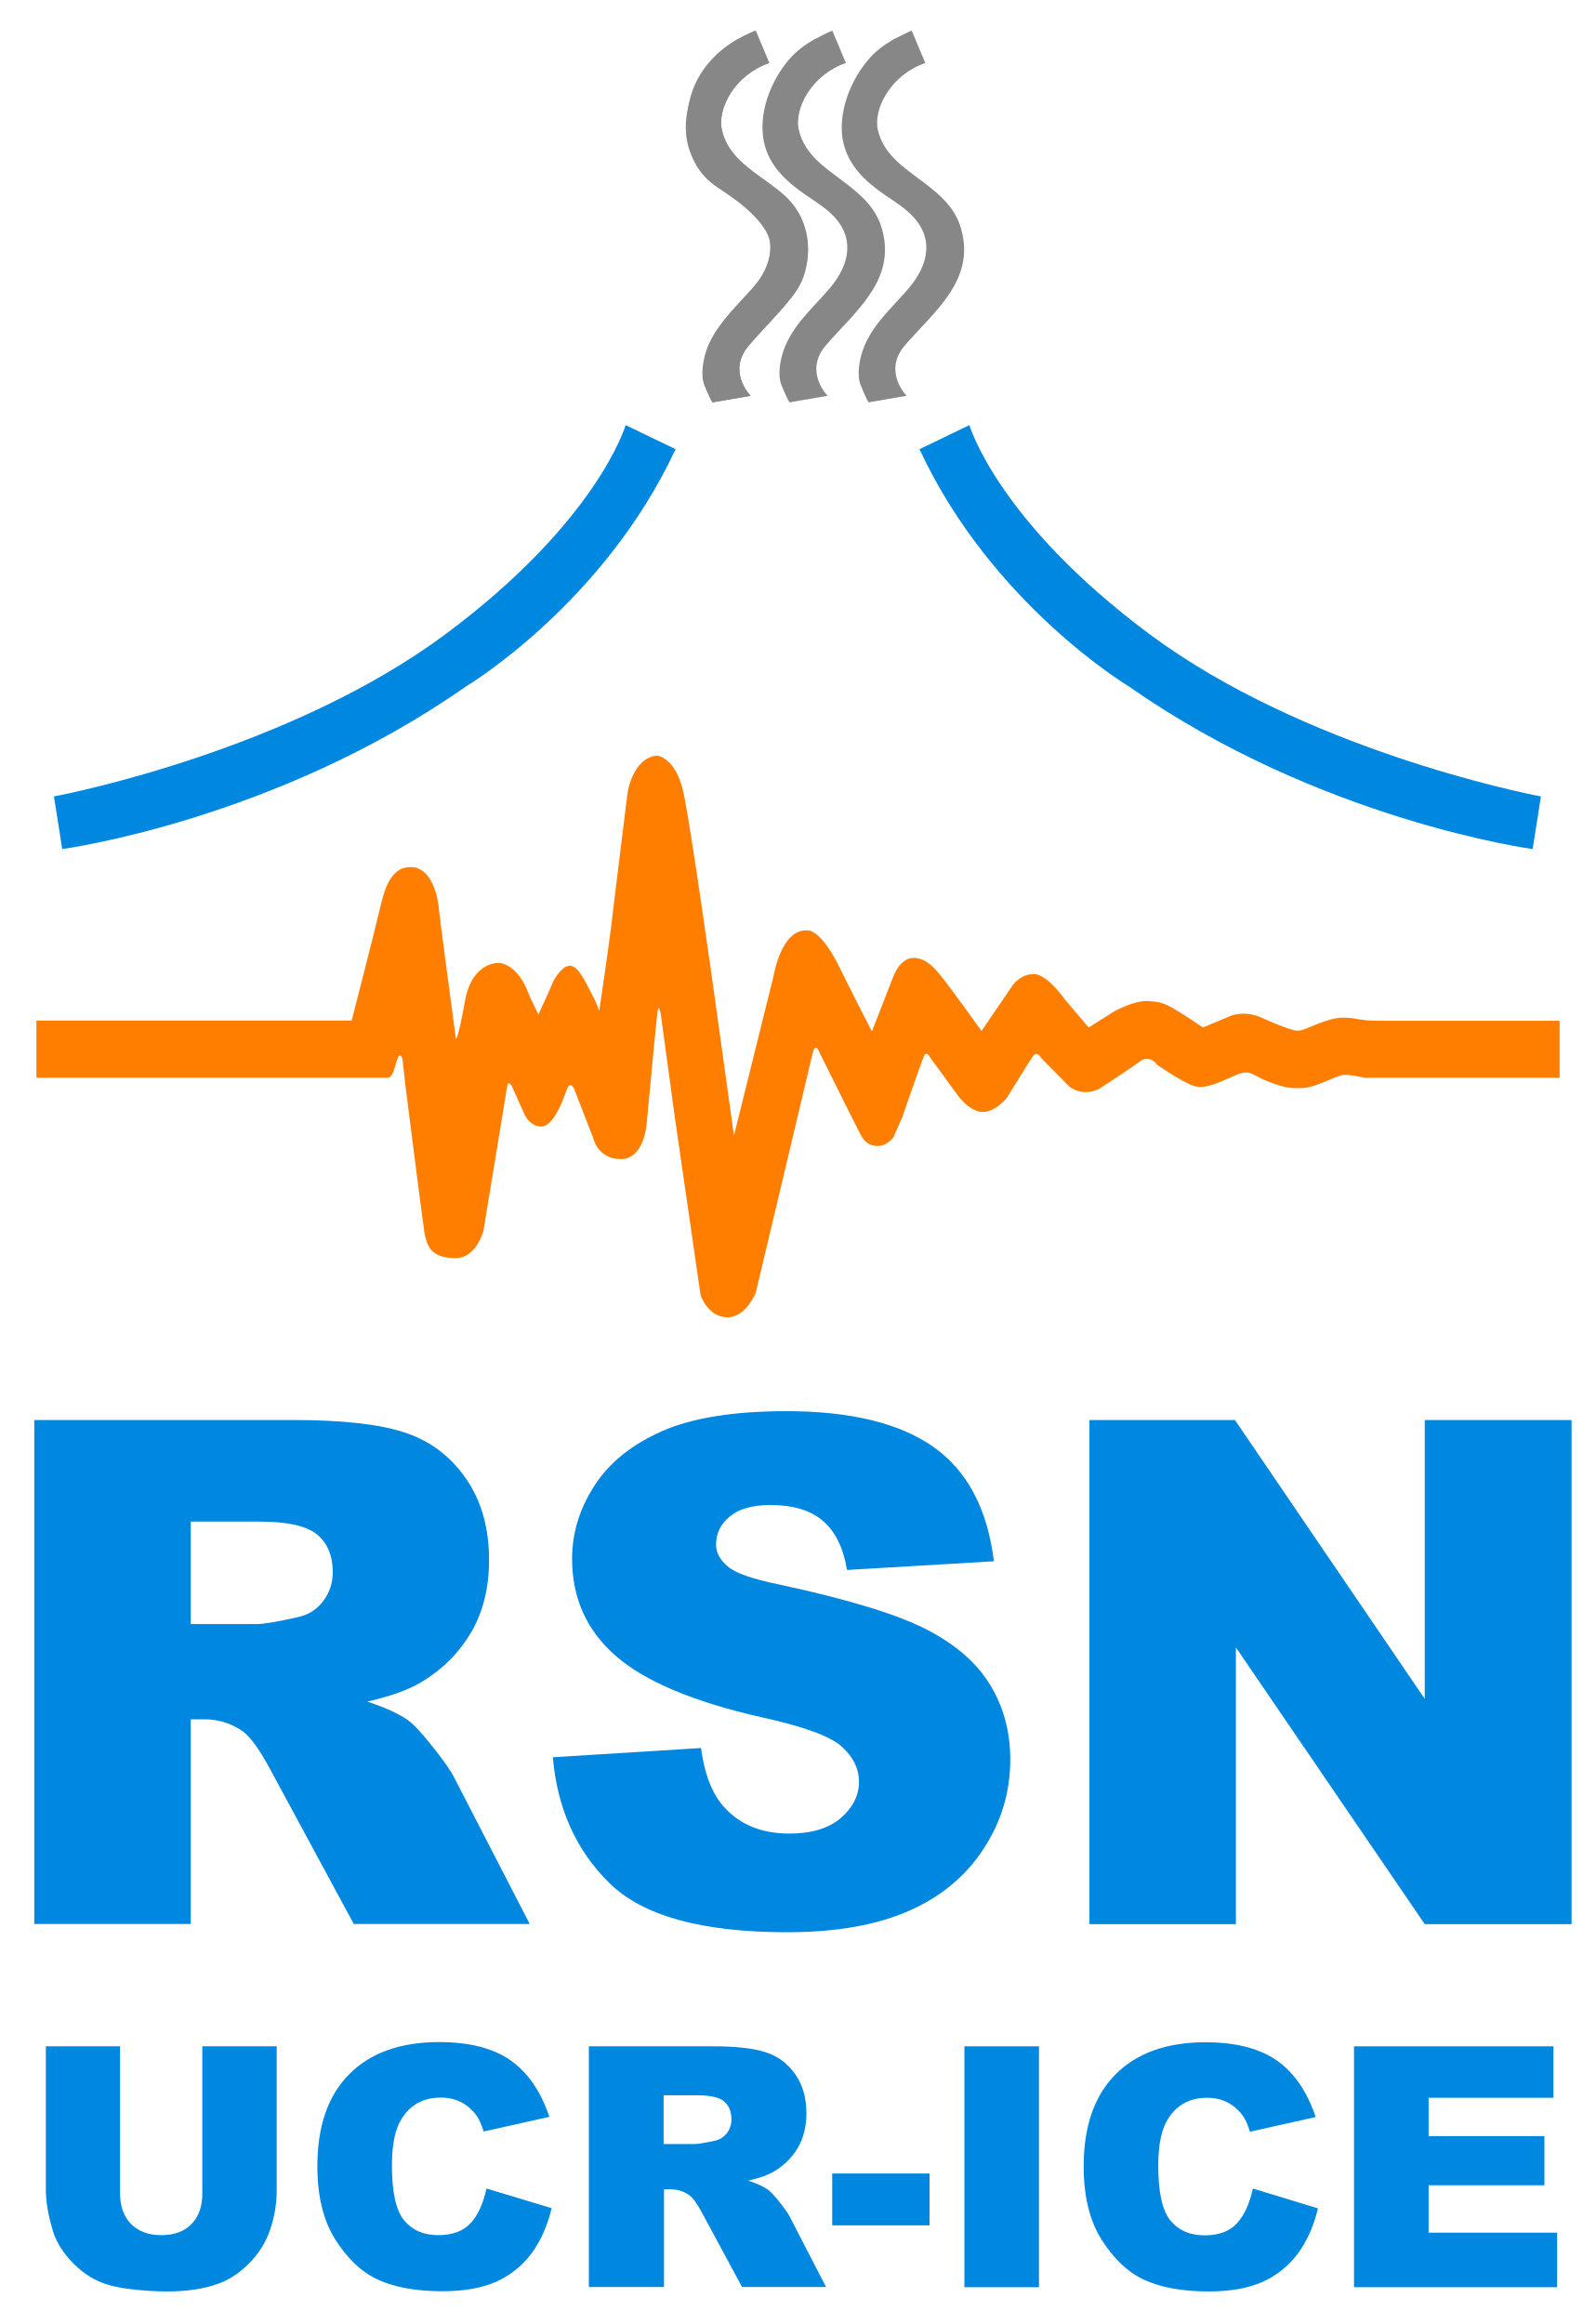
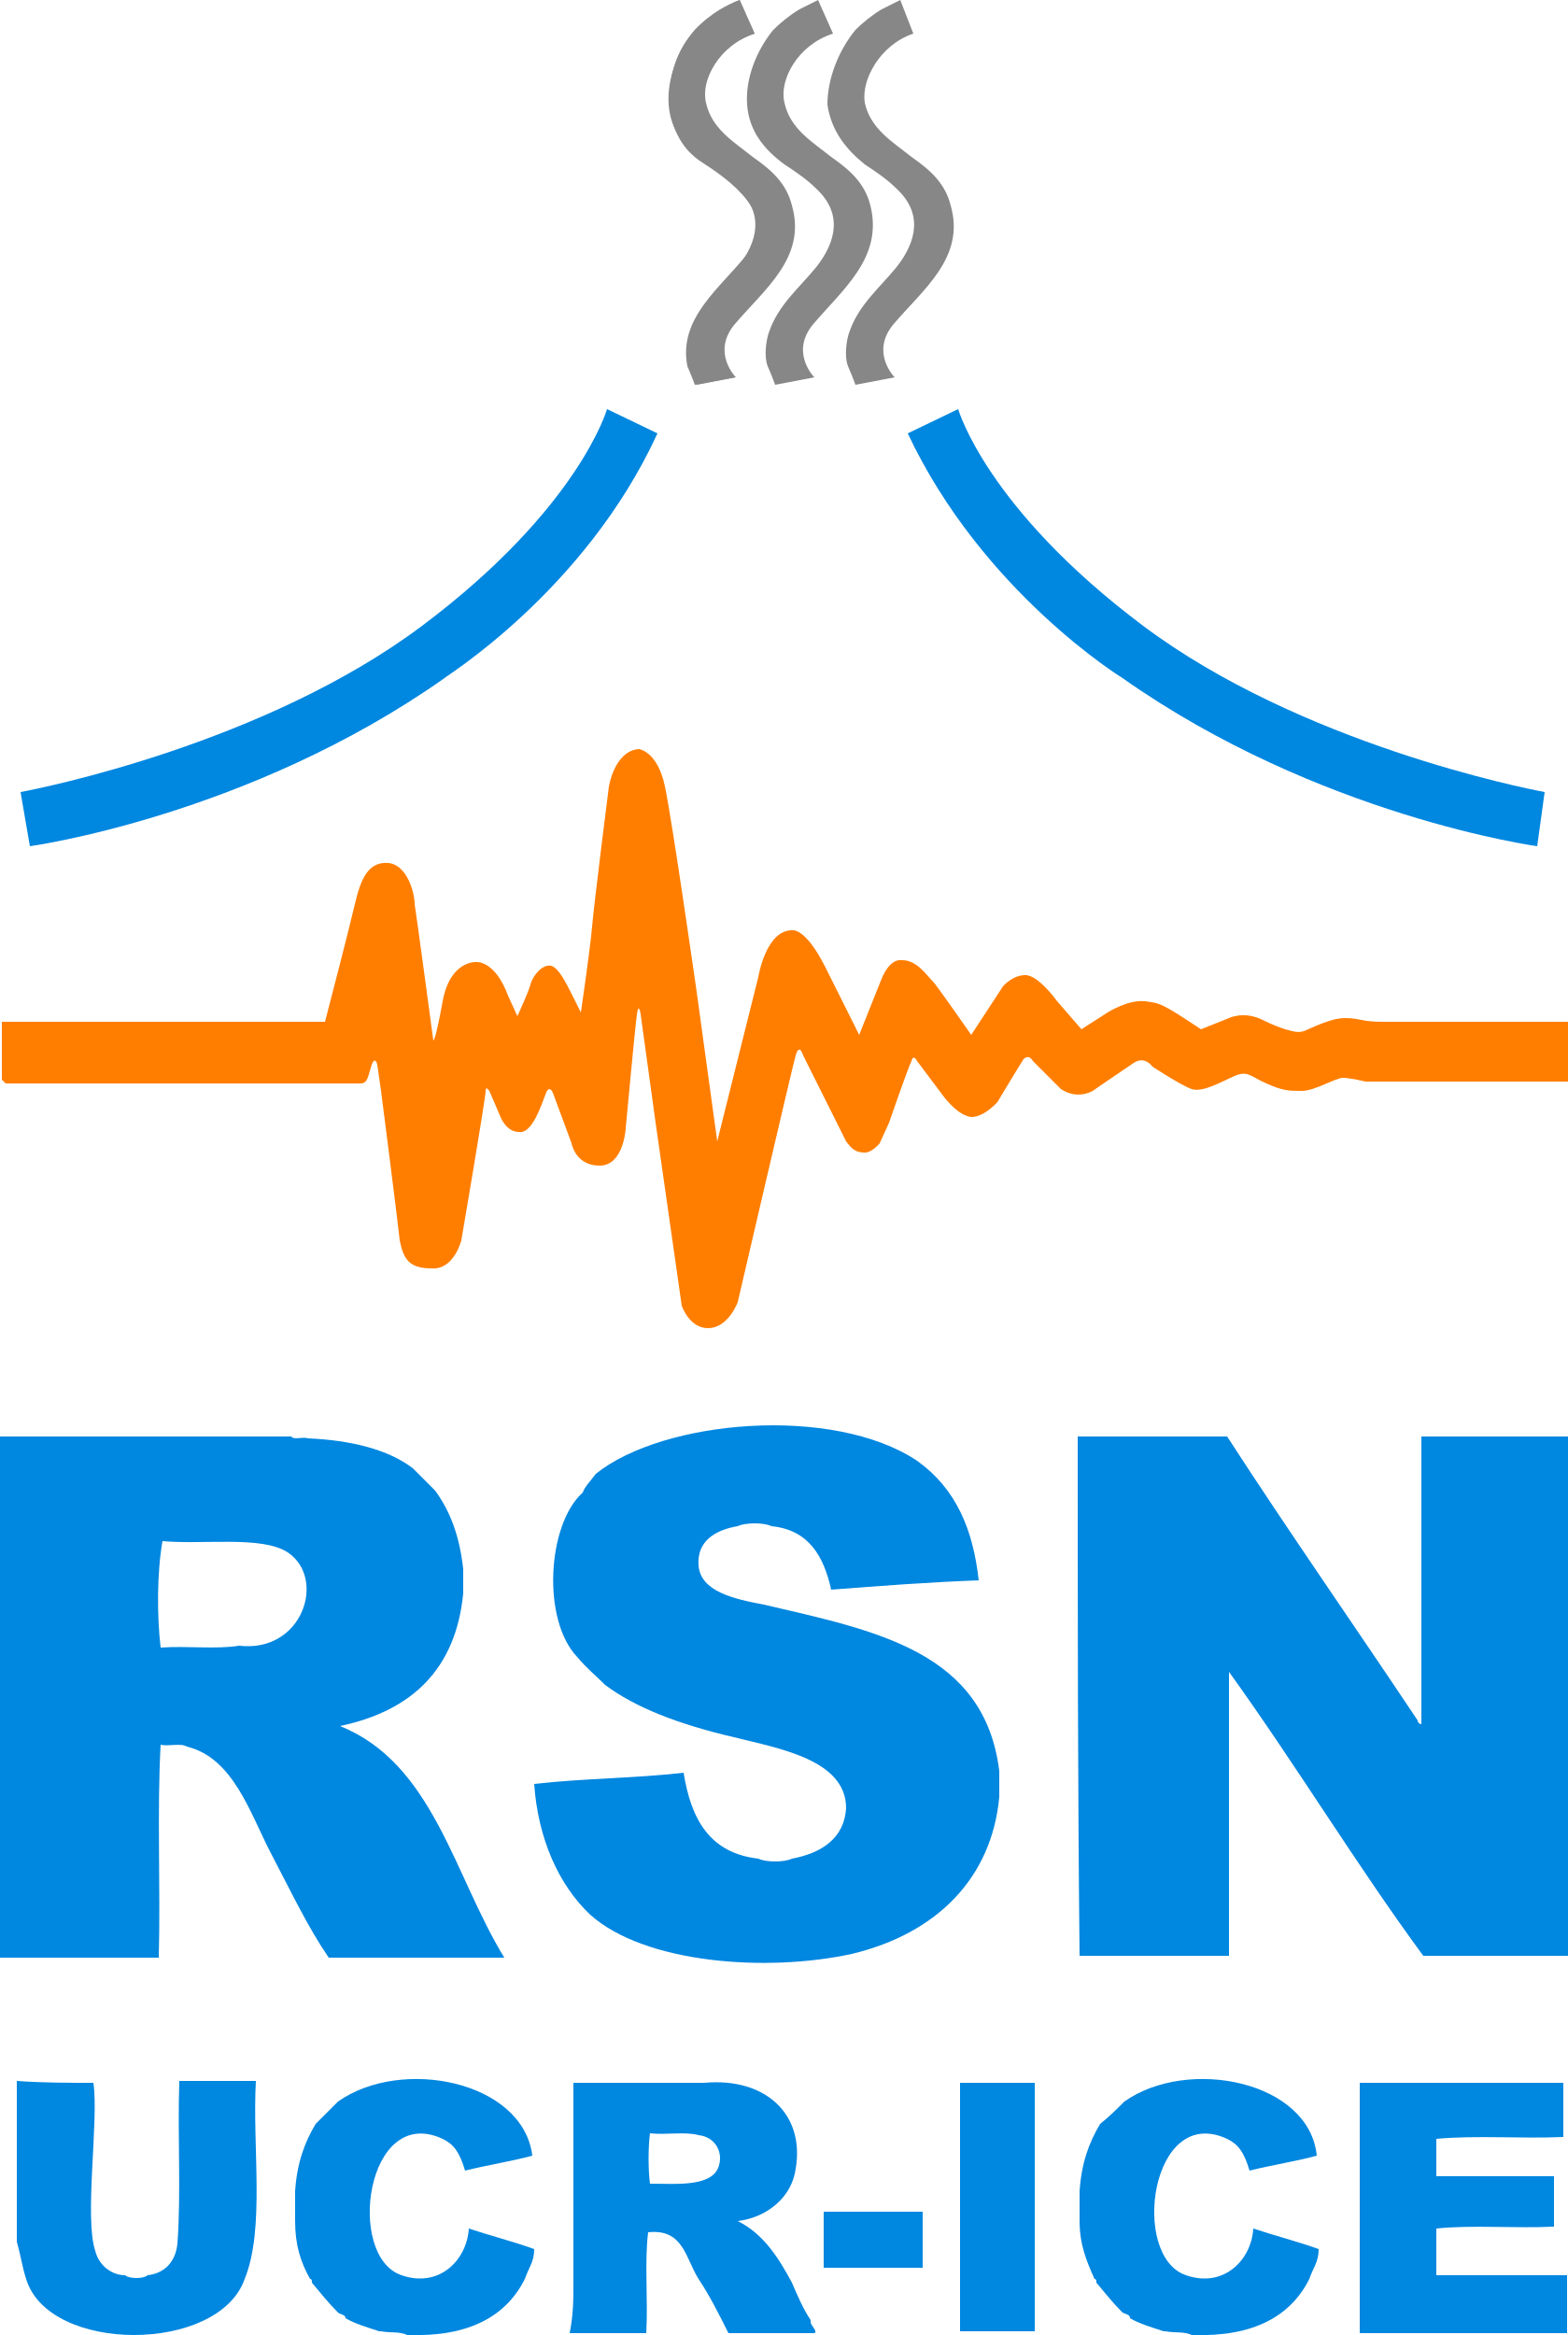
- <svg xmlns="http://www.w3.org/2000/svg" version="1.1" id="Layer_1" x="0px" y="0px" viewBox="0 0 828.1 1206" style="enable-background:new 0 0 828.1 1206;" xml:space="preserve">
+ <svg xmlns="http://www.w3.org/2000/svg" version="1.1" id="Layer_1" x="0px" y="0px" viewBox="-261 333 83.9 125" style="enable-background:new -261 333 83.9 125;" xml:space="preserve">
  <style type="text/css">
- 	.st0{fill-rule:evenodd;clip-rule:evenodd;fill:#878787;}
- 	.st1{fill-rule:evenodd;clip-rule:evenodd;fill:#0087E0;}
- 	.st2{fill-rule:evenodd;clip-rule:evenodd;fill:#FF7E00;}
- 	.st3{fill:#0087E0;}
+ 	.st0{fill:#878787;}
+ 	.st1{fill:#0087E0;}
+ 	.st2{fill:#FF7E00;}
</style>
  <g>
-     <path class="st0" d="M399.2,32.7l-7-16.7c0,0-32.5,10.2-35.4,43c0,0-5.1,24.9,15.8,38.4c20.9,13.4,36.5,29.2,22.9,46.3   c-13.6,17-34.7,31.7-29.9,56c0,0,2.5,6.3,4.2,9.1l19.8-3.4c0,0-12.6-12.7-0.8-26.3c11.8-13.7,22.3-23,26.8-32.1   c4.5-9.1,8-30.2-8-45.2c0,0-3.6-3.5-12.8-9.8c-9.2-6.3-17.6-13.3-20.1-24.5C372.1,56.4,381.3,38.8,399.2,32.7z" />
-     <path class="st0" d="M399.2,32.7l-7-16.7c-0.2-0.4-9.3,4.4-9.8,4.6c-4.8,2.8-9.2,6.1-12.8,10.4C361,41.1,355.1,55.4,356,68.7   c0.8,13.1,8.5,22.2,18.5,29.8c5.3,4,11.4,7.4,16.3,11.9c13.3,12.1,10.5,26.6-0.2,39.2c-8.7,10.1-19.3,19.1-23.9,32.1   c-1.8,5-3.2,12.9-1.2,18c0,0,2.5,6.3,4.2,9.1l19.8-3.4c0,0-12.6-12.7-0.8-26.3c15.3-17.7,36.4-33.7,29.1-60   c-3-11-10.6-17.7-19.4-24.4c-9.9-7.5-20.8-14.3-23.8-27.2C372.1,56.4,381.3,38.8,399.2,32.7z" />
-     <path class="st0" d="M439,32.7L432,16c-0.2-0.4-9.3,4.4-9.7,4.6c-4.9,2.8-9.2,6.1-12.9,10.4c-8.6,10.1-14.5,24.4-13.6,37.7   c0.8,13.1,8.5,22.2,18.6,29.8c5.3,4,11.5,7.4,16.4,11.9c13.3,12.1,10.5,26.6-0.2,39.2c-8.6,10.1-19.3,19.1-23.9,32.1   c-1.8,5-3.2,12.9-1.2,18c0,0,2.5,6.3,4.2,9.1l19.8-3.4c0,0-12.6-12.7-0.8-26.3c15.3-17.7,36.4-33.7,29.1-60   c-3-11-10.6-17.7-19.4-24.4c-9.9-7.5-20.8-14.3-23.8-27.2C412,56.4,421.2,38.8,439,32.7z" />
-     <path class="st0" d="M480.2,32.7l-7-16.7c-0.2-0.4-9.3,4.4-9.8,4.6c-4.8,2.8-9.2,6.1-12.8,10.4c-8.6,10.1-14.5,24.4-13.7,37.7   c0.9,13.1,8.5,22.2,18.6,29.8c5.3,4,11.5,7.4,16.3,11.9c13.3,12.1,10.5,26.6-0.2,39.2c-8.6,10.1-19.3,19.1-23.8,32.1   c-1.8,5-3.2,12.9-1.2,18c0,0,2.5,6.3,4.1,9.1l19.8-3.4c0,0-12.6-12.7-0.8-26.3c15.4-17.7,36.4-33.7,29.2-60   c-3-11-10.6-17.7-19.5-24.4c-9.9-7.5-20.8-14.3-23.8-27.2C453.1,56.4,462.4,38.8,480.2,32.7z" />
-     <path class="st1" d="M477.2,233.1l25.9-12.5c0,0,14.4,49.8,93.9,108.8c79.6,59,192.6,82,202.7,83.9l-4.3,27.3   c0,0-110.2-14.8-209.4-84.3C586,356.3,514.6,313.7,477.2,233.1z" />
-     <path class="st1" d="M350.6,233.1l-25.9-12.5c0,0-14.4,49.8-93.9,108.8c-79.6,59-192.7,82-202.8,83.9l4.3,27.3   c0,0,110.2-14.8,209.4-84.3C241.7,356.3,313.1,313.7,350.6,233.1z" />
-     <path class="st2" d="M18.9,558.6v-29h163.6c0,0,12-46.5,14.9-59.1c2.9-12.6,7-21.2,16.7-20.5c9.7,0.7,13,14.7,13.5,20.3   c0.5,5.6,9,68.8,9,68.8s1.1,0.7,4.7-19.6c3.6-20.3,17.2-19.8,17.2-19.8s9.9-0.7,16.2,16.9l4.7,9.9c0,0,5.6-12,7-15.6   c1.4-3.6,5.9-10.4,9.9-9.7c4.1,0.7,7.5,8.3,10.4,13.8c2.9,5.4,4.3,9.5,4.3,9.5s4.7-31.6,6.1-43.1c1.3-11.5,8.6-70.1,8.6-70.1   s2.7-18.3,15.5-19.2c0,0,9.6,1.1,13.5,19.2c3.9,18,15.8,103.3,15.8,103.3l10.4,74.7l20.6-83c0,0,3.8-23.7,16.9-23.5   c0,0,6.8-2,17.2,19c10.4,21,16.9,33.4,16.9,33.4l11.1-28.4c0,0,3.4-9.9,10.8-9.7c7.5,0.2,12.4,7.5,15.8,11.7   c3.4,4.3,19.2,26.2,19.2,26.2l16.4-24.1c0,0,4.3-5.7,11-5.4c6.8,0.2,16,13.3,16,13.3l12.2,14.4l12.8-8.1c0,0,10.9-6.3,18.5-5.6   c7.7,0.7,8.4,0.5,28,13.7l13.8-5.8c0,0,7.4-3.6,17.1,0.9c9.7,4.5,14.9,5.9,14.9,5.9s2.5,1.1,5.4,0.4c2.9-0.7,13.5-6.3,20.7-6.5   c7.2-0.2,8.6,1.6,18.9,1.6c10.4,0,94.3,0,94.3,0v29.6H708.2c0,0-7.4-1.8-11-1.5c-3.6,0.3-14.4,6.5-20.9,6.8c-6.5,0.3-9.4,0-18-3.3   c-8.6-3.3-9.3-6.4-15.9-3.8s-16.1,8-22.1,6.2c0,0-4.1-0.5-19.6-11c0,0-3.9-5.8-9.1-1.9c-5.2,3.9-20.8,14-20.8,14s-7.6,4.8-15.7-0.8   l-14.8-15c0,0-2.1-4.1-4.3-0.8c-2.3,3.3-13.4,21.4-13.4,21.4s-6.3,8-13.2,7.4c-6.9-0.6-12.5-8.8-12.8-9.2c-0.3-0.4-14-19.2-14-19.2   s-1.8-3.9-3.3-0.1c-1.5,3.7-11,31.1-11,31.1l-4.6,10.6c0,0-3.4,4.4-7.9,4.5c-4.6,0.1-7.1-2.2-9-5.6c-1.9-3.4-21.4-42.7-21.4-42.7   s-2.2-6.2-3.7,0.3c-1.5,6.6-29.5,124.2-29.5,124.2s-5.2,13-15,12.7c-9.9-0.3-13.6-11.4-13.6-11.4l-13.3-91.8l-7.4-54.3   c0,0-1.1-6.5-1.8,0c-0.8,6.5-5.5,57.1-5.5,57.1s-1.2,18.3-13.4,18.3c-12.1,0-14.4-11.1-14.4-11.1l-9.9-25.5c0,0-2-4.4-3.8,0.6   c-1.8,5-6.8,19.4-13.5,19.1c-6.7-0.3-9.1-7.9-9.1-7.9l-6-13.3c0,0-1.8-3-2.3,0.3c-0.5,3.4-12.3,74.9-12.3,74.9s-3.6,14.6-14.9,14.3   c-11.2-0.3-14.5-4.7-15.9-14.4c-1.4-9.7-9.7-75.2-9.7-75.2l-1.5-13.5c0,0-1.2-5.1-2.9,0.4c-1.7,5.6-2.3,9.1-5.3,9.1H20.5H19   L18.9,558.6" />
-   </g>
-   <g>
-     <path class="st3" d="M17.8,998.4V736.9h134.7c25,0,44.1,2.1,57.3,6.4c13.2,4.3,23.8,12.2,31.9,23.8c8.1,11.6,12.1,25.7,12.1,42.4   c0,14.5-3.1,27-9.3,37.6c-6.2,10.5-14.7,19.1-25.5,25.6c-6.9,4.2-16.4,7.6-28.4,10.3c9.6,3.2,16.6,6.4,21,9.6   c3,2.1,7.3,6.7,12.9,13.8c5.6,7,9.4,12.4,11.3,16.2l39.1,75.8h-91.3l-43.2-79.9c-5.5-10.3-10.3-17.1-14.6-20.2   c-5.8-4-12.4-6.1-19.8-6.1H99v106.2H17.8z M99,842.8h34.1c3.7,0,10.8-1.2,21.4-3.6c5.4-1.1,9.7-3.8,13.1-8.2   c3.4-4.4,5.1-9.5,5.1-15.2c0-8.4-2.7-14.9-8-19.4c-5.4-4.5-15.4-6.8-30.2-6.8H99V842.8z" />
-     <path class="st3" d="M286.9,911.9l76.9-4.8c1.7,12.5,5.1,22,10.2,28.5c8.3,10.6,20.2,15.9,35.7,15.9c11.5,0,20.4-2.7,26.7-8.1   c6.2-5.4,9.4-11.7,9.4-18.8c0-6.8-3-12.8-8.9-18.2c-5.9-5.4-19.7-10.4-41.4-15.2c-35.4-8-60.7-18.6-75.8-31.8   c-15.2-13.2-22.8-30-22.8-50.5c0-13.4,3.9-26.1,11.7-38.1c7.8-12,19.5-21.3,35.1-28.2c15.6-6.8,37.1-10.3,64.3-10.3   c33.4,0,58.9,6.2,76.5,18.6c17.5,12.4,28,32.2,31.3,59.3l-76.2,4.5c-2-11.8-6.3-20.3-12.8-25.7c-6.5-5.4-15.4-8-26.9-8   c-9.4,0-16.5,2-21.2,6c-4.8,4-7.1,8.8-7.1,14.5c0,4.2,2,7.9,5.9,11.2c3.8,3.5,12.8,6.7,27.1,9.6c35.3,7.6,60.6,15.3,75.9,23.1   c15.3,7.8,26.4,17.5,33.4,29c7,11.5,10.4,24.4,10.4,38.7c0,16.8-4.6,32.2-13.9,46.4c-9.3,14.2-22.2,24.9-38.9,32.2   c-16.7,7.3-37.6,11-63,11c-44.5,0-75.3-8.6-92.4-25.7C298.9,960.1,289.2,938.3,286.9,911.9z" />
-     <path class="st3" d="M565.4,736.9h75.5l98.5,144.7V736.9h76.2v261.6h-76.2l-98-143.6v143.6h-76V736.9z" />
-   </g>
-   <g>
-     <path class="st3" d="M105.1,1061.9h38.5v74.5c0,7.4-1.2,14.4-3.5,20.9c-2.3,6.6-5.9,12.3-10.8,17.2c-4.9,4.9-10.1,8.4-15.5,10.4   c-7.5,2.8-16.5,4.2-27,4.2c-6.1,0-12.7-0.4-19.9-1.3c-7.2-0.9-13.2-2.5-18-5.1c-4.8-2.5-9.2-6.1-13.3-10.8c-4-4.7-6.8-9.5-8.2-14.4   c-2.4-8-3.6-15-3.6-21.1v-74.5h38.5v76.2c0,6.8,1.9,12.1,5.7,16c3.8,3.8,9,5.8,15.7,5.8c6.6,0,11.9-1.9,15.6-5.7   c3.8-3.8,5.7-9.1,5.7-16.1V1061.9z" />
-     <path class="st3" d="M252.5,1135.7l33.8,10.2c-2.3,9.5-5.9,17.4-10.7,23.8c-4.9,6.4-11,11.2-18.2,14.4c-7.2,3.2-16.5,4.9-27.7,4.9   c-13.6,0-24.7-2-33.3-5.9c-8.6-3.9-16-10.9-22.3-20.8c-6.3-9.9-9.4-22.7-9.4-38.2c0-20.7,5.5-36.6,16.5-47.7   c11-11.1,26.6-16.7,46.7-16.7c15.7,0,28.1,3.2,37.1,9.5c9,6.4,15.7,16.1,20.1,29.3l-34.1,7.6c-1.2-3.8-2.4-6.6-3.8-8.4   c-2.2-3-4.8-5.2-7.9-6.8c-3.1-1.6-6.6-2.4-10.5-2.4c-8.8,0-15.5,3.5-20.1,10.6c-3.5,5.2-5.3,13.4-5.3,24.6   c0,13.9,2.1,23.3,6.3,28.5c4.2,5.1,10.1,7.7,17.7,7.7c7.4,0,13-2.1,16.8-6.2C248,1149.7,250.7,1143.6,252.5,1135.7z" />
-     <path class="st3" d="M305.6,1186.9v-125h64.4c11.9,0,21.1,1,27.4,3.1c6.3,2,11.4,5.8,15.3,11.4c3.9,5.5,5.8,12.3,5.8,20.2   c0,6.9-1.5,12.9-4.4,17.9c-3,5-7,9.1-12.2,12.2c-3.3,2-7.8,3.6-13.6,4.9c4.6,1.5,8,3.1,10.1,4.6c1.4,1,3.5,3.2,6.2,6.6   c2.7,3.4,4.5,5.9,5.4,7.8l18.7,36.2h-43.6l-20.6-38.2c-2.6-4.9-4.9-8.2-7-9.6c-2.8-1.9-5.9-2.9-9.5-2.9h-3.4v50.7H305.6z    M344.4,1112.6h16.3c1.8,0,5.2-0.6,10.2-1.7c2.6-0.5,4.6-1.8,6.3-3.9c1.6-2.1,2.4-4.5,2.4-7.2c0-4-1.3-7.1-3.8-9.3   c-2.6-2.2-7.4-3.2-14.4-3.2h-17V1112.6z" />
-     <path class="st3" d="M431.9,1127.9h50.5v26.9h-50.5V1127.9z" />
-     <path class="st3" d="M500.5,1061.9h38.7v125h-38.7V1061.9z" />
-     <path class="st3" d="M650.2,1135.7L684,1146c-2.3,9.5-5.9,17.4-10.7,23.8c-4.9,6.4-11,11.2-18.2,14.4c-7.2,3.2-16.5,4.9-27.7,4.9   c-13.6,0-24.7-2-33.3-5.9c-8.6-3.9-16-10.9-22.3-20.8c-6.3-9.9-9.4-22.7-9.4-38.2c0-20.7,5.5-36.6,16.5-47.7   c11-11.1,26.6-16.7,46.7-16.7c15.7,0,28.1,3.2,37.1,9.5c9,6.4,15.7,16.1,20.1,29.3l-34.1,7.6c-1.2-3.8-2.4-6.6-3.8-8.4   c-2.2-3-4.8-5.2-7.9-6.8c-3.1-1.6-6.6-2.4-10.5-2.4c-8.8,0-15.5,3.5-20.1,10.6c-3.5,5.2-5.3,13.4-5.3,24.6   c0,13.9,2.1,23.3,6.3,28.5c4.2,5.1,10.1,7.7,17.7,7.7c7.4,0,13-2.1,16.8-6.2C645.7,1149.7,648.5,1143.6,650.2,1135.7z" />
-     <path class="st3" d="M702.7,1061.9h103.5v26.7h-64.8v19.9h60.1v25.5h-60.1v24.6h66.7v28.3H702.7V1061.9z" />
+     <path class="st0" d="M-220.6,334.8l-0.8-1.8c0,0-3.4,1.1-3.7,4.6c0,0-0.5,2.7,1.7,4.1c2.2,1.4,3.9,3.1,2.4,4.9   c-1.4,1.8-3.7,3.4-3.2,6c0,0,0.3,0.7,0.4,1l2.1-0.4c0,0-1.3-1.3-0.1-2.8c1.2-1.5,2.4-2.5,2.8-3.4c0.5-1,0.8-3.2-0.8-4.8   c0,0-0.4-0.4-1.4-1c-1-0.7-1.9-1.4-2.1-2.6C-223.5,337.3-222.5,335.4-220.6,334.8z" />
+     <path class="st0" d="M-220.6,334.8l-0.8-1.8l-1,0.5c-0.5,0.3-1,0.7-1.4,1.1c-0.9,1.1-1.5,2.6-1.4,4c0.1,1.4,0.9,2.4,2,3.2   c0.6,0.4,1.2,0.8,1.7,1.3c1.4,1.3,1.1,2.8,0,4.2c-0.9,1.1-2,2-2.5,3.4c-0.2,0.5-0.3,1.4-0.1,1.9c0,0,0.3,0.7,0.4,1l2.1-0.4   c0,0-1.3-1.3-0.1-2.8c1.6-1.9,3.9-3.6,3.1-6.4c-0.3-1.2-1.1-1.9-2.1-2.6c-1-0.8-2.2-1.5-2.5-2.9   C-223.5,337.3-222.5,335.4-220.6,334.8z" />
+     <path class="st0" d="M-216.4,334.8l-0.8-1.8l-1,0.5c-0.5,0.3-1,0.7-1.4,1.1c-0.9,1.1-1.5,2.6-1.4,4c0.1,1.4,0.9,2.4,2,3.2   c0.6,0.4,1.2,0.8,1.7,1.3c1.4,1.3,1.1,2.8,0,4.2c-0.9,1.1-2,2-2.5,3.4c-0.2,0.5-0.3,1.4-0.1,1.9c0,0,0.3,0.7,0.4,1l2.1-0.4   c0,0-1.3-1.3-0.1-2.8c1.6-1.9,3.8-3.6,3.1-6.4c-0.3-1.2-1.1-1.9-2.1-2.6c-1-0.8-2.2-1.5-2.5-2.9   C-219.3,337.3-218.3,335.4-216.4,334.8z" />
+     <path class="st0" d="M-212.1,334.8l-0.7-1.8l-1,0.5c-0.5,0.3-1,0.7-1.4,1.1c-0.9,1.1-1.5,2.6-1.5,4c0.2,1.4,1,2.4,2,3.2   c0.6,0.4,1.2,0.8,1.7,1.3c1.4,1.3,1.1,2.8,0,4.2c-0.9,1.1-2,2-2.5,3.4c-0.2,0.5-0.3,1.4-0.1,1.9c0,0,0.3,0.7,0.4,1l2.1-0.4   c0,0-1.3-1.3-0.1-2.8c1.6-1.9,3.9-3.6,3.1-6.4c-0.3-1.2-1.1-1.9-2.1-2.6c-1-0.8-2.2-1.5-2.5-2.9   C-214.9,337.3-213.9,335.4-212.1,334.8z" />
+     <path class="st1" d="M-212.4,356.2l2.7-1.3c0,0,1.5,5.3,9.9,11.6c8.4,6.3,20.4,8.7,21.5,8.9l-0.4,2.9c0,0-11.7-1.6-22.2-9   C-200.9,369.3-208.4,364.7-212.4,356.2z" />
+     <path class="st1" d="M-225.8,356.2l-2.7-1.3c0,0-1.5,5.3-9.9,11.6c-8.4,6.3-20.4,8.7-21.5,8.9l0.5,2.9c0,0,11.7-1.6,22.2-9   C-237.3,369.3-229.7,364.7-225.8,356.2z" />
+     <path class="st2" d="M-260.9,390.8v-3.1h17.3c0,0,1.3-5,1.6-6.3c0.3-1.3,0.7-2.3,1.8-2.2c1,0.1,1.4,1.6,1.4,2.2   c0.1,0.6,1,7.3,1,7.3s0.1,0.1,0.5-2.1c0.4-2.2,1.8-2.1,1.8-2.1s1-0.1,1.7,1.8l0.5,1.1c0,0,0.6-1.3,0.7-1.7c0.1-0.4,0.6-1.1,1.1-1   c0.4,0.1,0.8,0.9,1.1,1.5c0.3,0.6,0.5,1,0.5,1s0.5-3.4,0.6-4.6c0.1-1.2,0.9-7.5,0.9-7.5s0.3-1.9,1.6-2c0,0,1,0.1,1.4,2   c0.4,1.9,1.7,11,1.7,11l1.1,8l2.2-8.8c0,0,0.4-2.5,1.8-2.5c0,0,0.7-0.2,1.8,2c1.1,2.2,1.8,3.6,1.8,3.6l1.2-3c0,0,0.4-1.1,1.1-1   c0.8,0,1.3,0.8,1.7,1.2c0.4,0.5,2,2.8,2,2.8l1.7-2.6c0,0,0.5-0.6,1.2-0.6c0.7,0,1.7,1.4,1.7,1.4l1.3,1.5l1.4-0.9c0,0,1.1-0.7,2-0.6   c0.8,0.1,0.9,0.1,3,1.5l1.5-0.6c0,0,0.8-0.4,1.8,0.1s1.6,0.6,1.6,0.6s0.3,0.1,0.6,0c0.3-0.1,1.4-0.7,2.2-0.7s0.9,0.2,2,0.2   c1.1,0,10,0,10,0v3.2h-10.9c0,0-0.8-0.2-1.2-0.2c-0.4,0-1.5,0.7-2.2,0.7s-1,0-1.9-0.4c-0.9-0.4-1-0.7-1.7-0.4   c-0.7,0.3-1.7,0.9-2.3,0.7c0,0-0.4-0.1-2.1-1.2c0,0-0.4-0.6-1-0.2c-0.6,0.4-2.2,1.5-2.2,1.5s-0.8,0.5-1.7-0.1l-1.5-1.5   c0,0-0.2-0.4-0.5-0.1c-0.2,0.3-1.4,2.3-1.4,2.3s-0.7,0.8-1.4,0.8c-0.7-0.1-1.3-0.9-1.4-1l-1.5-2c0,0-0.2-0.4-0.3,0   c-0.2,0.4-1.2,3.3-1.2,3.3l-0.5,1.1c0,0-0.4,0.5-0.8,0.5c-0.5,0-0.7-0.2-1-0.6c-0.2-0.4-2.3-4.6-2.3-4.6s-0.2-0.7-0.4,0   c-0.2,0.7-3.1,13.2-3.1,13.2s-0.5,1.4-1.6,1.4c-1,0-1.4-1.2-1.4-1.2l-1.4-9.8l-0.8-5.8c0,0-0.1-0.7-0.2,0c-0.1,0.7-0.6,6.1-0.6,6.1   s-0.1,2-1.4,2c-1.3,0-1.5-1.2-1.5-1.2l-1-2.7c0,0-0.2-0.5-0.4,0.1c-0.2,0.5-0.7,2.1-1.4,2c-0.7,0-1-0.8-1-0.8l-0.6-1.4   c0,0-0.2-0.3-0.2,0c0,0.4-1.3,8-1.3,8s-0.4,1.6-1.6,1.5c-1.2,0-1.5-0.5-1.7-1.5c-0.1-1-1-8-1-8l-0.2-1.4c0,0-0.1-0.5-0.3,0   c-0.2,0.6-0.2,1-0.6,1h-19L-260.9,390.8L-260.9,390.8" />
+     <path class="st1" d="M-229.1,411.9c3.6-2.9,12.7-3.7,17.2-0.7c2.1,1.5,3,3.7,3.3,6.4c-2.7,0.1-5.3,0.3-7.9,0.5   c-0.4-1.8-1.2-3.2-3.2-3.4c-0.4-0.2-1.4-0.2-1.8,0c-1.2,0.2-2.2,0.8-2.1,2.1c0.1,1.4,1.9,1.8,3.5,2.1c6,1.4,11.8,2.5,12.6,8.9   c0,0.5,0,0.9,0,1.4c-0.4,4.3-3.3,7.3-7.9,8.4c-4.6,1-11.1,0.5-14-2.1c-1.7-1.6-2.8-4.1-3-7c2.6-0.3,5.4-0.3,8-0.6   c0.4,2.5,1.4,4.3,4,4.6c0.4,0.2,1.4,0.2,1.8,0c1.6-0.3,2.8-1.1,2.9-2.7c0-2.6-3.6-3.2-6-3.8c-3-0.7-5.3-1.6-6.9-2.8   c-0.5-0.5-1-0.9-1.5-1.5c-1.9-2-1.6-7.1,0.3-8.8C-229.7,412.6-229.4,412.3-229.1,411.9z" />
+     <path class="st1" d="M-261,409.9c4.8,0,9.7,0,14.5,0c0.4,0,0.7,0,1.1,0c0.1,0.2,0.6,0,0.9,0.1c2.3,0.1,4.3,0.6,5.6,1.6   c0.4,0.4,0.8,0.8,1.2,1.2c0.8,1.1,1.3,2.4,1.5,4.2c0,0.4,0,0.9,0,1.3c-0.4,4.1-2.8,6.3-6.6,7.1c5,2,6.1,8,8.8,12.4   c-3.1,0-6.3,0-9.4,0c-1.1-1.6-2-3.5-3.1-5.6c-1.1-2.1-2-5.1-4.5-5.7c-0.3-0.2-1,0-1.4-0.1c-0.2,3.6,0,7.6-0.1,11.4   c-2.8,0-5.7,0-8.5,0C-261,428.4-261,419.2-261,409.9z M-252.4,421.2c1.4-0.1,3,0.1,4.2-0.1c3.4,0.4,4.7-3.6,2.6-5   c-1.4-0.9-4.5-0.4-6.7-0.6C-252.6,417.2-252.6,419.5-252.4,421.2z" />
+     <path class="st1" d="M-203.3,409.9c2.7,0,5.4,0,8,0c3.3,5.1,6.8,10.1,10.2,15.2c0,0.1,0.1,0.2,0.2,0.2c0-5.1,0-10.2,0-15.4   c2.7,0,5.3,0,8,0c0,9.3,0,18.5,0,27.8c-2.6,0-5.2,0-7.9,0c-3.6-4.9-6.8-10.2-10.4-15.2c0,5.1,0,10.1,0,15.2c-2.7,0-5.4,0-8,0   C-203.3,428.4-203.3,419.2-203.3,409.9z" />
+     <path class="st1" d="M-242.9,445.5c3.4-2.4,9.9-1.1,10.4,2.9c-1.1,0.3-2.4,0.5-3.6,0.8c-0.3-1-0.6-1.4-1.2-1.7   c-4.1-1.9-5.2,6.3-2.2,7.3c2,0.7,3.5-0.8,3.6-2.5c1.2,0.4,2.4,0.7,3.5,1.1c0,0.7-0.3,1-0.5,1.6c-1,2-3,3.1-6.2,3h-0.1   c-0.4-0.2-0.9-0.1-1.4-0.2h-0.1c-0.6-0.2-1.3-0.4-1.8-0.7c0-0.2-0.3-0.2-0.4-0.3c-0.5-0.5-0.9-1-1.4-1.6c0-0.1,0-0.2-0.1-0.2   c-0.5-0.9-0.8-1.8-0.8-3.1c0-0.5,0-1.1,0-1.6c0.1-1.5,0.5-2.6,1.1-3.6C-243.7,446.3-243.3,445.9-242.9,445.5z" />
+     <path class="st1" d="M-200.8,445.5c3.4-2.4,9.9-1.1,10.3,2.9c-1.1,0.3-2.4,0.5-3.6,0.8c-0.3-1-0.6-1.4-1.2-1.7   c-4.1-1.9-5.2,6.3-2.2,7.3c2,0.7,3.5-0.8,3.6-2.5c1.2,0.4,2.4,0.7,3.5,1.1c0,0.7-0.3,1-0.5,1.6c-1,2-3,3.1-6.2,3h-0.1   c-0.4-0.2-0.9-0.1-1.4-0.2h-0.1c-0.6-0.2-1.3-0.4-1.8-0.7c0-0.2-0.2-0.2-0.4-0.3c-0.5-0.5-0.9-1-1.4-1.6c0-0.1,0-0.2-0.1-0.2   c-0.4-0.9-0.8-1.8-0.8-3.1c0-0.5,0-1.1,0-1.6c0.1-1.5,0.5-2.6,1.1-3.6C-201.6,446.3-201.2,445.9-200.8,445.5z" />
+     <path class="st1" d="M-256,444.5c0.3,2-0.5,7.2,0.1,9c0.2,0.8,0.9,1.3,1.6,1.3c0.2,0.2,1,0.2,1.2,0c0.9-0.1,1.5-0.7,1.6-1.7   c0.2-2.7,0-5.8,0.1-8.7c1.4,0,2.7,0,4.1,0c-0.2,3.5,0.5,7.9-0.6,10.6c-1.4,4-10.5,4-11.7,0c-0.2-0.6-0.3-1.3-0.5-2   c0-2.9,0-5.7,0-8.6C-258.7,444.5-257.4,444.5-256,444.5z" />
+     <path class="st1" d="M-230.3,455.2c0-3.6,0-7.1,0-10.7c2.3,0,4.7,0,7,0c3.3-0.3,5.4,1.7,4.9,4.6c-0.2,1.5-1.5,2.6-3.1,2.8   c1.4,0.7,2.2,2,2.9,3.3c0.3,0.7,0.6,1.4,1,2v0.1c0,0.2,0.4,0.5,0.2,0.6c-0.1,0-0.2,0-0.4,0c-1.3,0-2.6,0-4,0c-0.1,0-0.1,0-0.2,0   c-0.5-1-1-2-1.6-2.9c-0.7-1.1-0.8-2.7-2.7-2.5c-0.2,1.6,0,3.6-0.1,5.4c-1.2,0-2.5,0-3.7,0c-0.1,0-0.2,0-0.3,0h-0.1   C-230.3,456.9-230.3,456.1-230.3,455.2z M-226.2,449.9c1.4,0,3.4,0.2,3.7-1c0.2-0.7-0.2-1.5-1.1-1.6c-0.7-0.2-1.8,0-2.6-0.1   C-226.3,447.9-226.3,449.2-226.2,449.9z" />
+     <path class="st1" d="M-209.6,444.5c1.3,0,2.6,0,4,0c0,4.4,0,8.9,0,13.3c-1.3,0-2.6,0-4,0C-209.6,453.4-209.6,448.9-209.6,444.5z" />
+     <path class="st1" d="M-188.2,444.5c3.6,0,7.3,0,10.9,0c0,1,0,1.9,0,2.9c-2.2,0.1-4.7-0.1-6.8,0.1c0,0.7,0,1.3,0,2   c2.1,0,4.2,0,6.3,0c0,0.9,0,1.8,0,2.7c-2.1,0.1-4.4-0.1-6.3,0.1c0,0.8,0,1.7,0,2.5c2.3,0,4.7,0,7,0c0,1,0,2,0,3.1h-0.1   c-3.7,0-7.3,0-11,0C-188.2,453.4-188.2,448.9-188.2,444.5z" />
+     <path class="st1" d="M-216.9,451.4c1.8,0,3.5,0,5.3,0c0,1,0,2,0,3c-1.8,0-3.5,0-5.3,0C-216.9,453.4-216.9,452.4-216.9,451.4z" />
  </g>
</svg>
